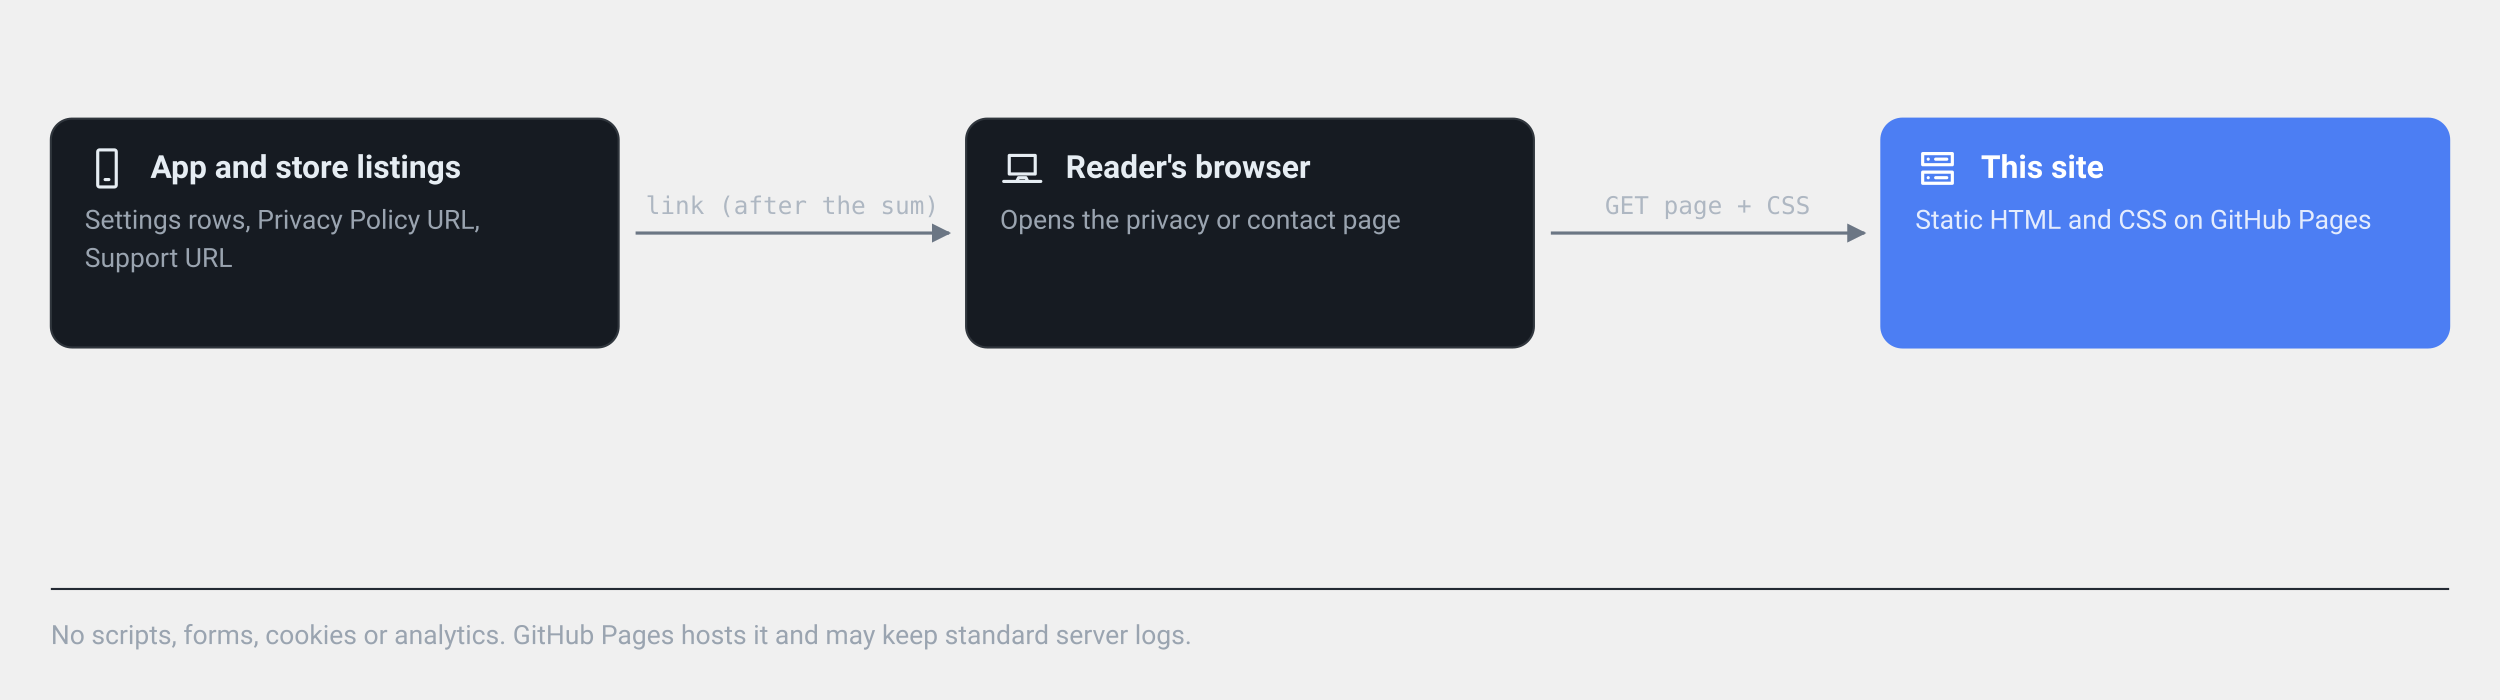
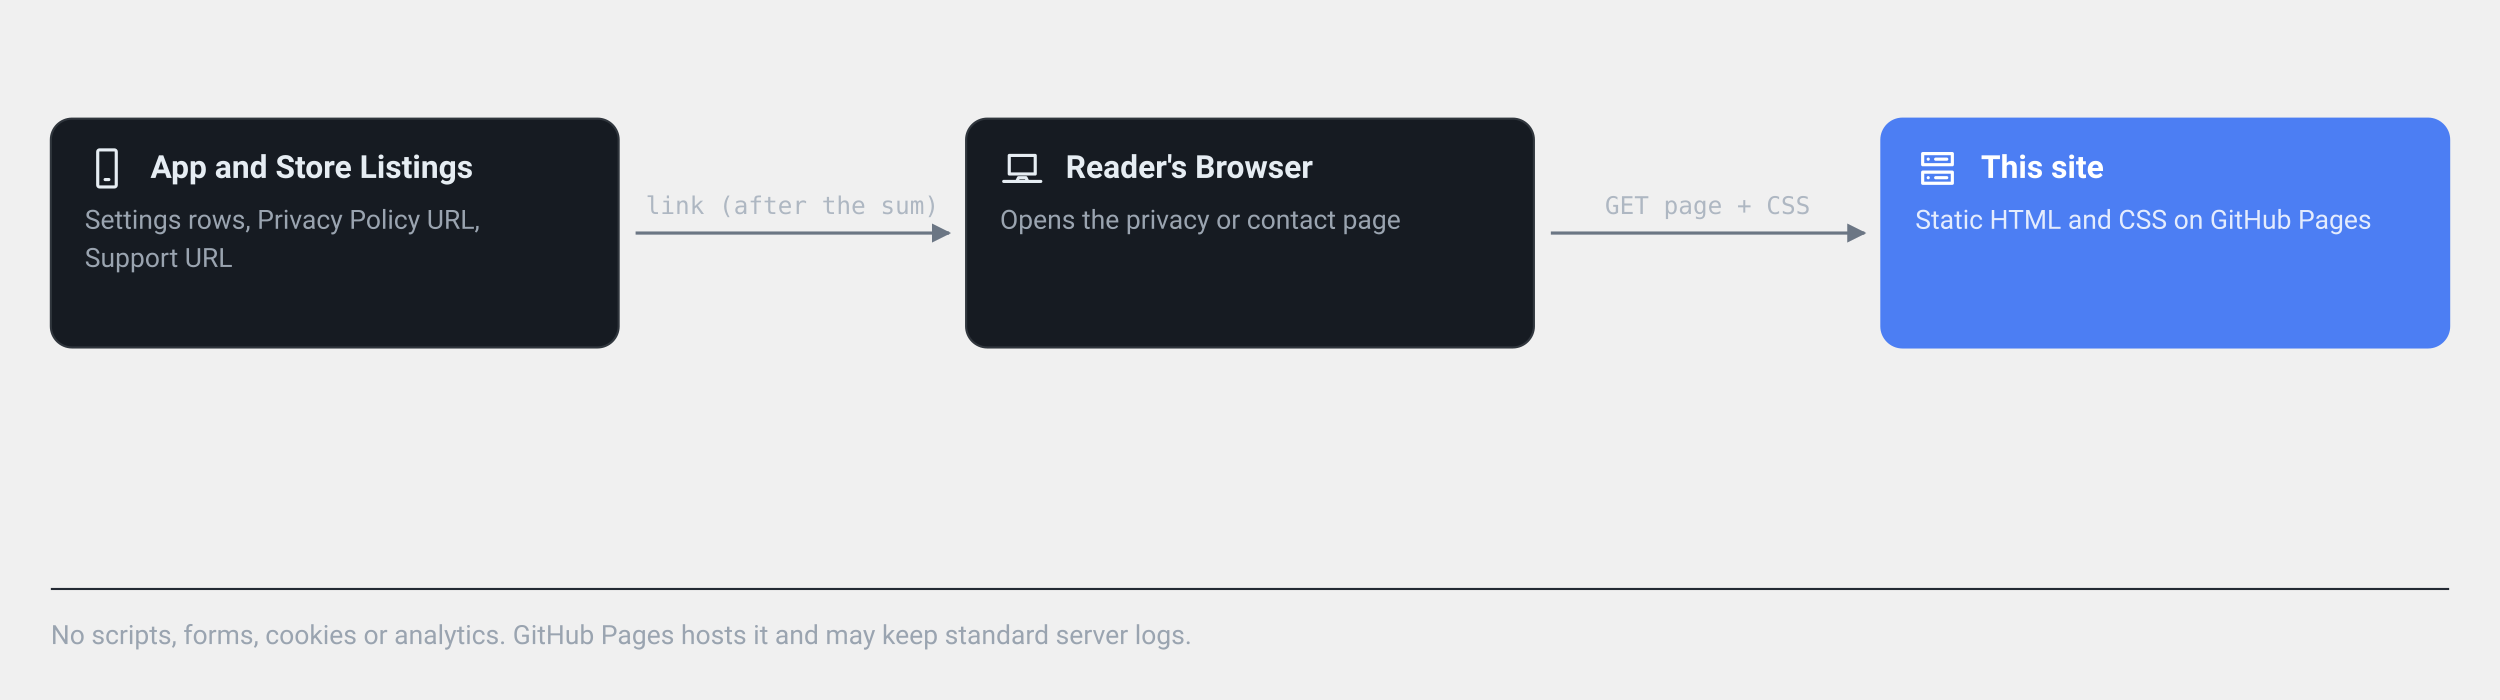
<svg xmlns="http://www.w3.org/2000/svg" viewBox="0 0 1180 330" width="1180" height="330" role="img" aria-label="The app's Settings and the store listings link to this site; a reader's browser fetches static HTML and CSS from GitHub Pages.">
  <defs>
    <marker id="a" viewBox="0 0 10 10" refX="9" refY="5" markerWidth="6" markerHeight="6" orient="auto-start-reverse">
      <path d="M0 0 10 5 0 10z" fill="#6b7684" />
    </marker>
    <marker id="b" viewBox="0 0 10 10" refX="1" refY="5" markerWidth="6" markerHeight="6" orient="auto">
      <path d="M10 0 0 5 10 10z" fill="#6b7684" />
    </marker>
  </defs>
  <rect x="24" y="56" width="268" height="108" rx="10" fill="#161b22" stroke="#30363d" stroke-width="1" />
  <g transform="translate(40.0,69.0) scale(0.875)" fill="none" stroke="#e6edf3" stroke-width="1.7" stroke-linecap="round" stroke-linejoin="round">
    <path d="M8 2h8a1 1 0 0 1 1 1v18a1 1 0 0 1-1 1H8a1 1 0 0 1-1-1V3a1 1 0 0 1 1-1z M11 18h2" />
  </g>
-   <text x="71.0" y="84.0" font-family="system-ui,-apple-system,'Segoe UI',Roboto,Helvetica,Arial,sans-serif" font-size="15" fill="#e6edf3" text-anchor="start" font-weight="600">App and store listings</text>
+   <text x="71.0" y="84.0" font-family="system-ui,-apple-system,'Segoe UI',Roboto,Helvetica,Arial,sans-serif" font-size="15" fill="#e6edf3" text-anchor="start" font-weight="600">App and Store Listings</text>
  <text x="40.0" y="108.0" font-family="system-ui,-apple-system,'Segoe UI',Roboto,Helvetica,Arial,sans-serif" font-size="12.5" fill="#9aa4b0" text-anchor="start">Settings rows, Privacy Policy URL,</text>
  <text x="40.0" y="126.0" font-family="system-ui,-apple-system,'Segoe UI',Roboto,Helvetica,Arial,sans-serif" font-size="12.5" fill="#9aa4b0" text-anchor="start">Support URL</text>
  <rect x="456" y="56" width="268" height="108" rx="10" fill="#161b22" stroke="#30363d" stroke-width="1" />
  <g transform="translate(472.0,69.0) scale(0.875)" fill="none" stroke="#e6edf3" stroke-width="1.7" stroke-linecap="round" stroke-linejoin="round">
    <path d="M5 5h14v10H5z M2 19h20 M9 19l1-2h4l1 2" />
  </g>
-   <text x="503.0" y="84.0" font-family="system-ui,-apple-system,'Segoe UI',Roboto,Helvetica,Arial,sans-serif" font-size="15" fill="#e6edf3" text-anchor="start" font-weight="600">Reader's browser</text>
+   <text x="503.0" y="84.0" font-family="system-ui,-apple-system,'Segoe UI',Roboto,Helvetica,Arial,sans-serif" font-size="15" fill="#e6edf3" text-anchor="start" font-weight="600">Reader's Browser</text>
  <text x="472.0" y="108.0" font-family="system-ui,-apple-system,'Segoe UI',Roboto,Helvetica,Arial,sans-serif" font-size="12.5" fill="#9aa4b0" text-anchor="start">Opens the privacy or contact page</text>
  <rect x="888" y="56" width="268" height="108" rx="10" fill="#4c7ef3" stroke="#4c7ef3" stroke-width="1" />
  <g transform="translate(904.0,69.0) scale(0.875)" fill="none" stroke="#ffffff" stroke-width="1.7" stroke-linecap="round" stroke-linejoin="round">
    <path d="M4 4h16v6H4z M4 14h16v6H4z M7 7h.01 M7 17h.01 M11 7h6 M11 17h6" />
  </g>
  <text x="935.0" y="84.0" font-family="system-ui,-apple-system,'Segoe UI',Roboto,Helvetica,Arial,sans-serif" font-size="15" fill="#ffffff" text-anchor="start" font-weight="600">This site</text>
  <text x="904.0" y="108.0" font-family="system-ui,-apple-system,'Segoe UI',Roboto,Helvetica,Arial,sans-serif" font-size="12.5" fill="#ffffff" text-anchor="start" opacity="0.85">Static HTML and CSS on GitHub Pages</text>
  <polyline points="300,110.0 448,110.0" fill="none" stroke="#6b7684" stroke-width="1.5" marker-end="url(#a)" />
  <text x="374.0" y="101.0" font-family="ui-monospace,SFMono-Regular,'SF Mono',Menlo,Consolas,monospace" font-size="11.5" fill="#aeb7c2" text-anchor="middle">link (after the sum)</text>
  <polyline points="732,110.0 880,110.0" fill="none" stroke="#6b7684" stroke-width="1.5" marker-end="url(#a)" />
  <text x="806.0" y="101.0" font-family="ui-monospace,SFMono-Regular,'SF Mono',Menlo,Consolas,monospace" font-size="11.5" fill="#aeb7c2" text-anchor="middle">GET page + CSS</text>
  <line x1="24" y1="278" x2="1156" y2="278" stroke="#232a33" stroke-width="1" />
  <text x="24.0" y="304.0" font-family="system-ui,-apple-system,'Segoe UI',Roboto,Helvetica,Arial,sans-serif" font-size="12.5" fill="#9aa4b0" text-anchor="start">No scripts, forms, cookies or analytics. GitHub Pages hosts it and may keep standard server logs.</text>
</svg>
